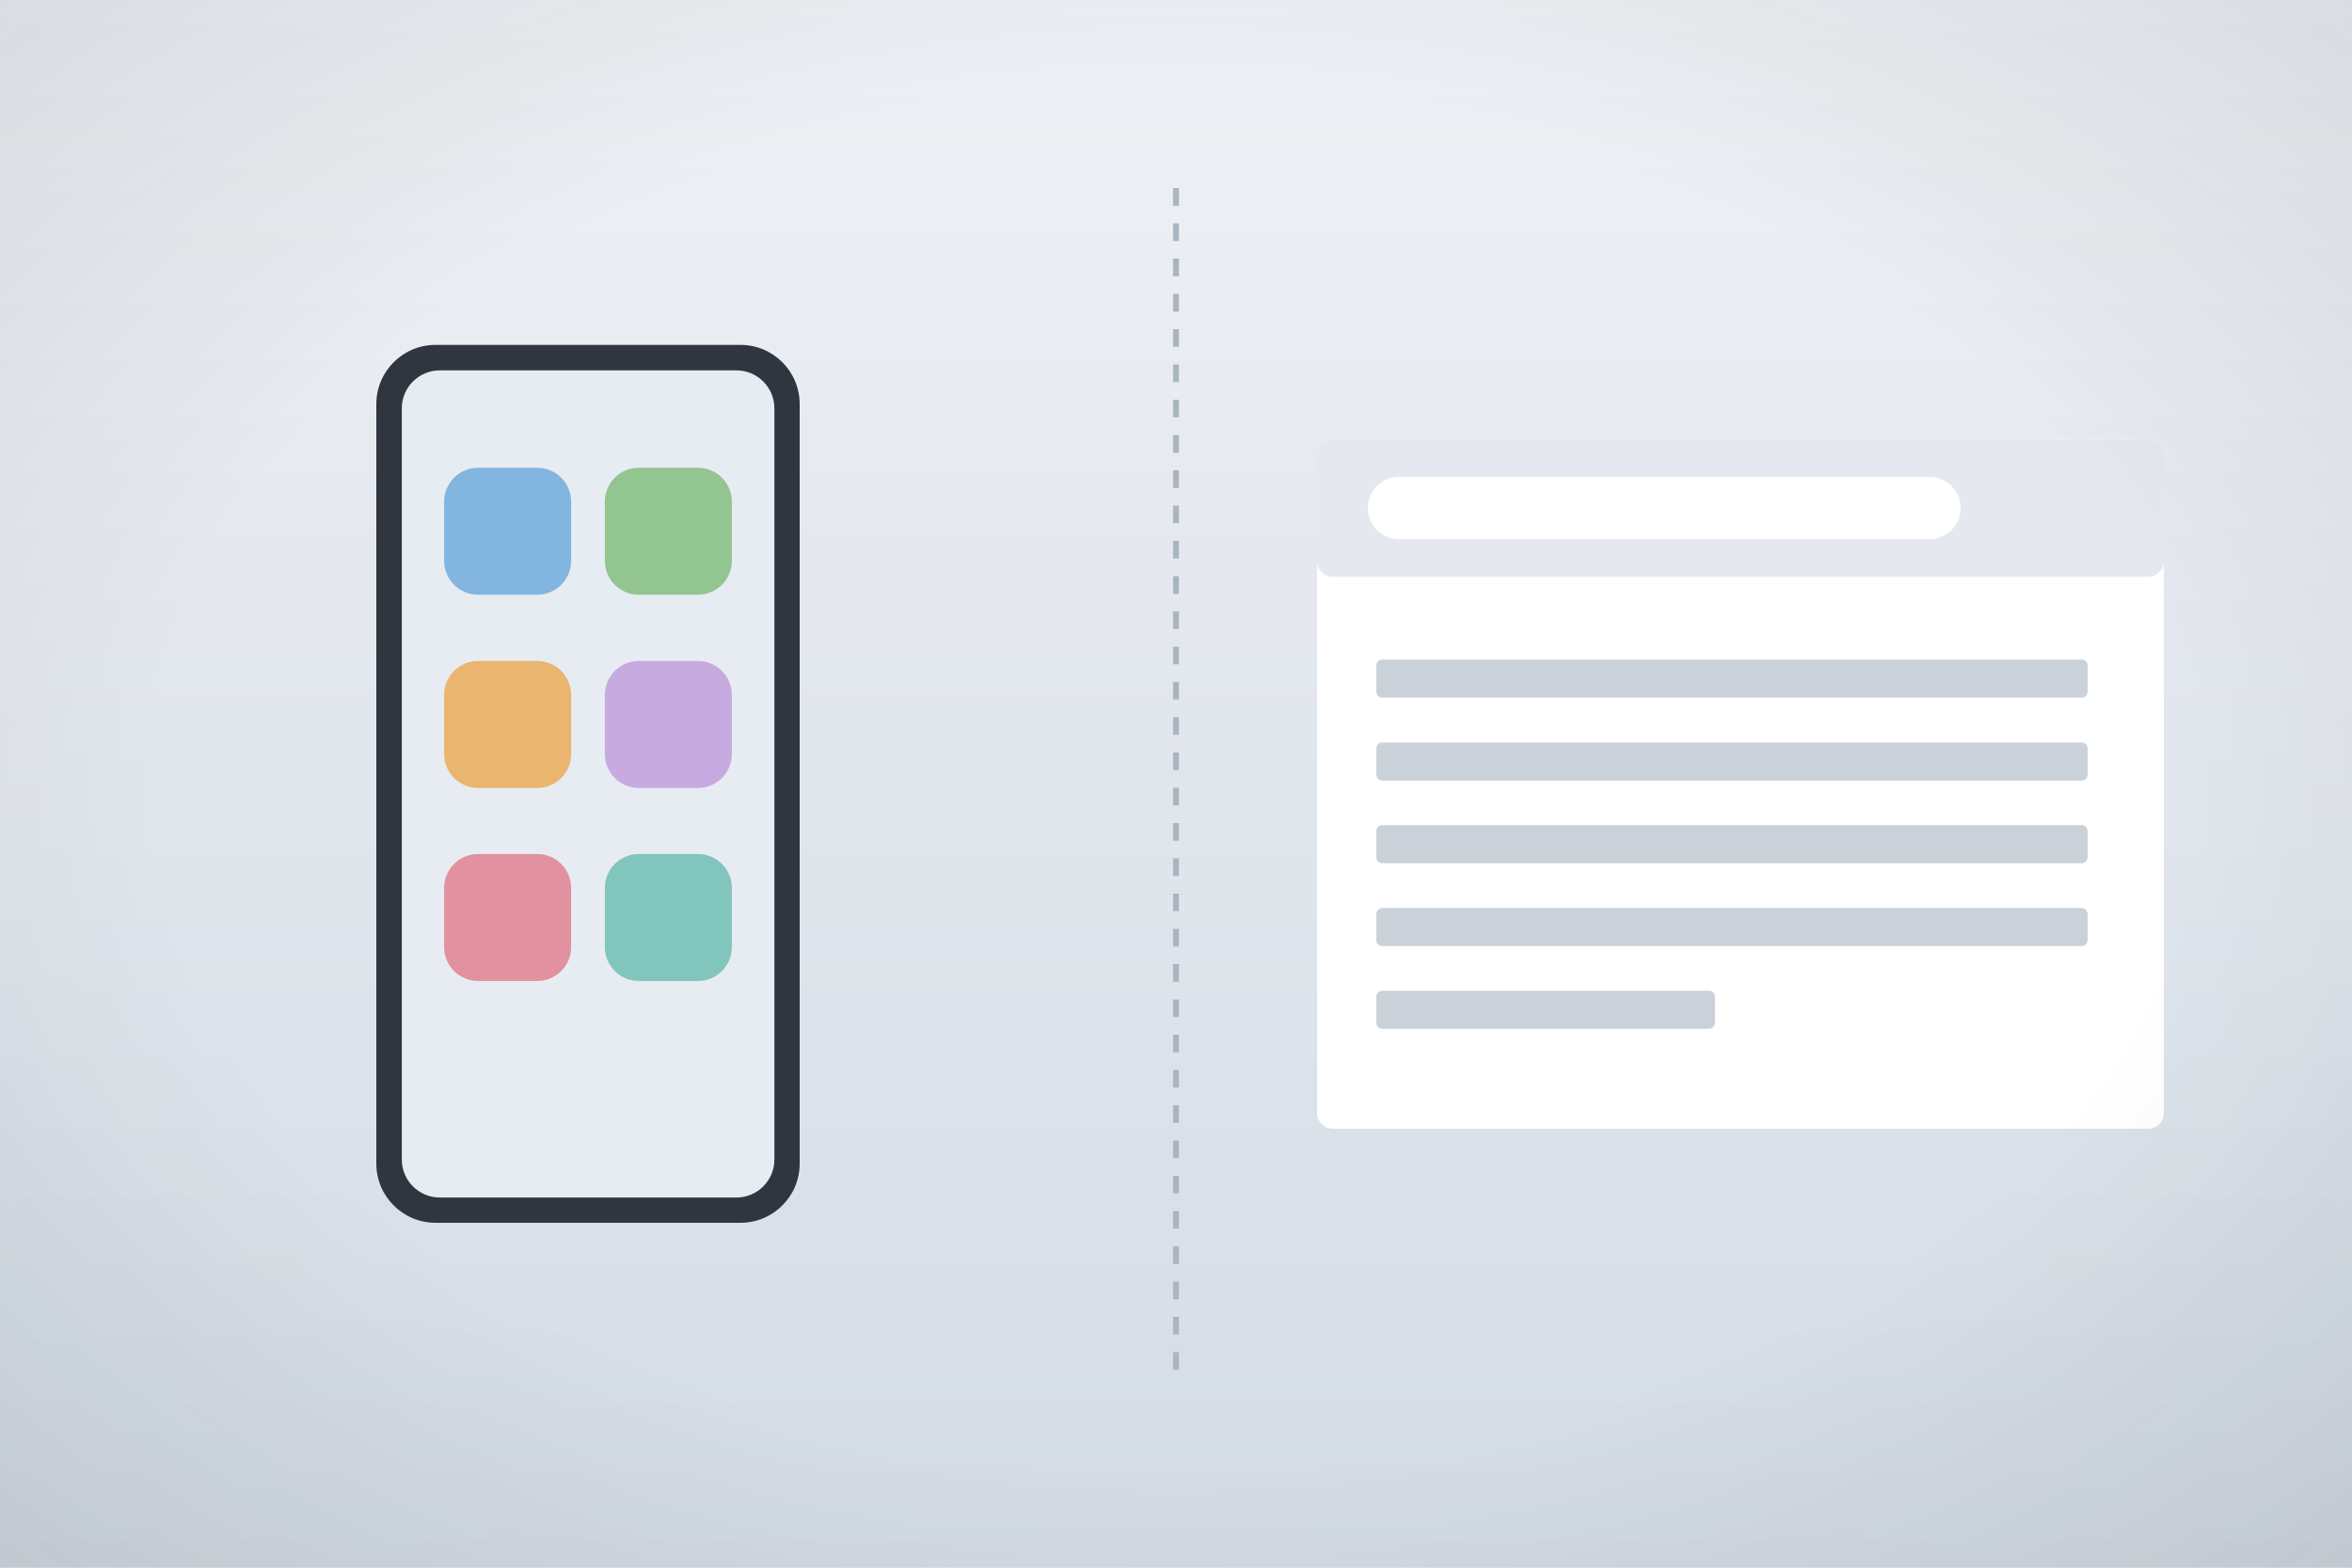
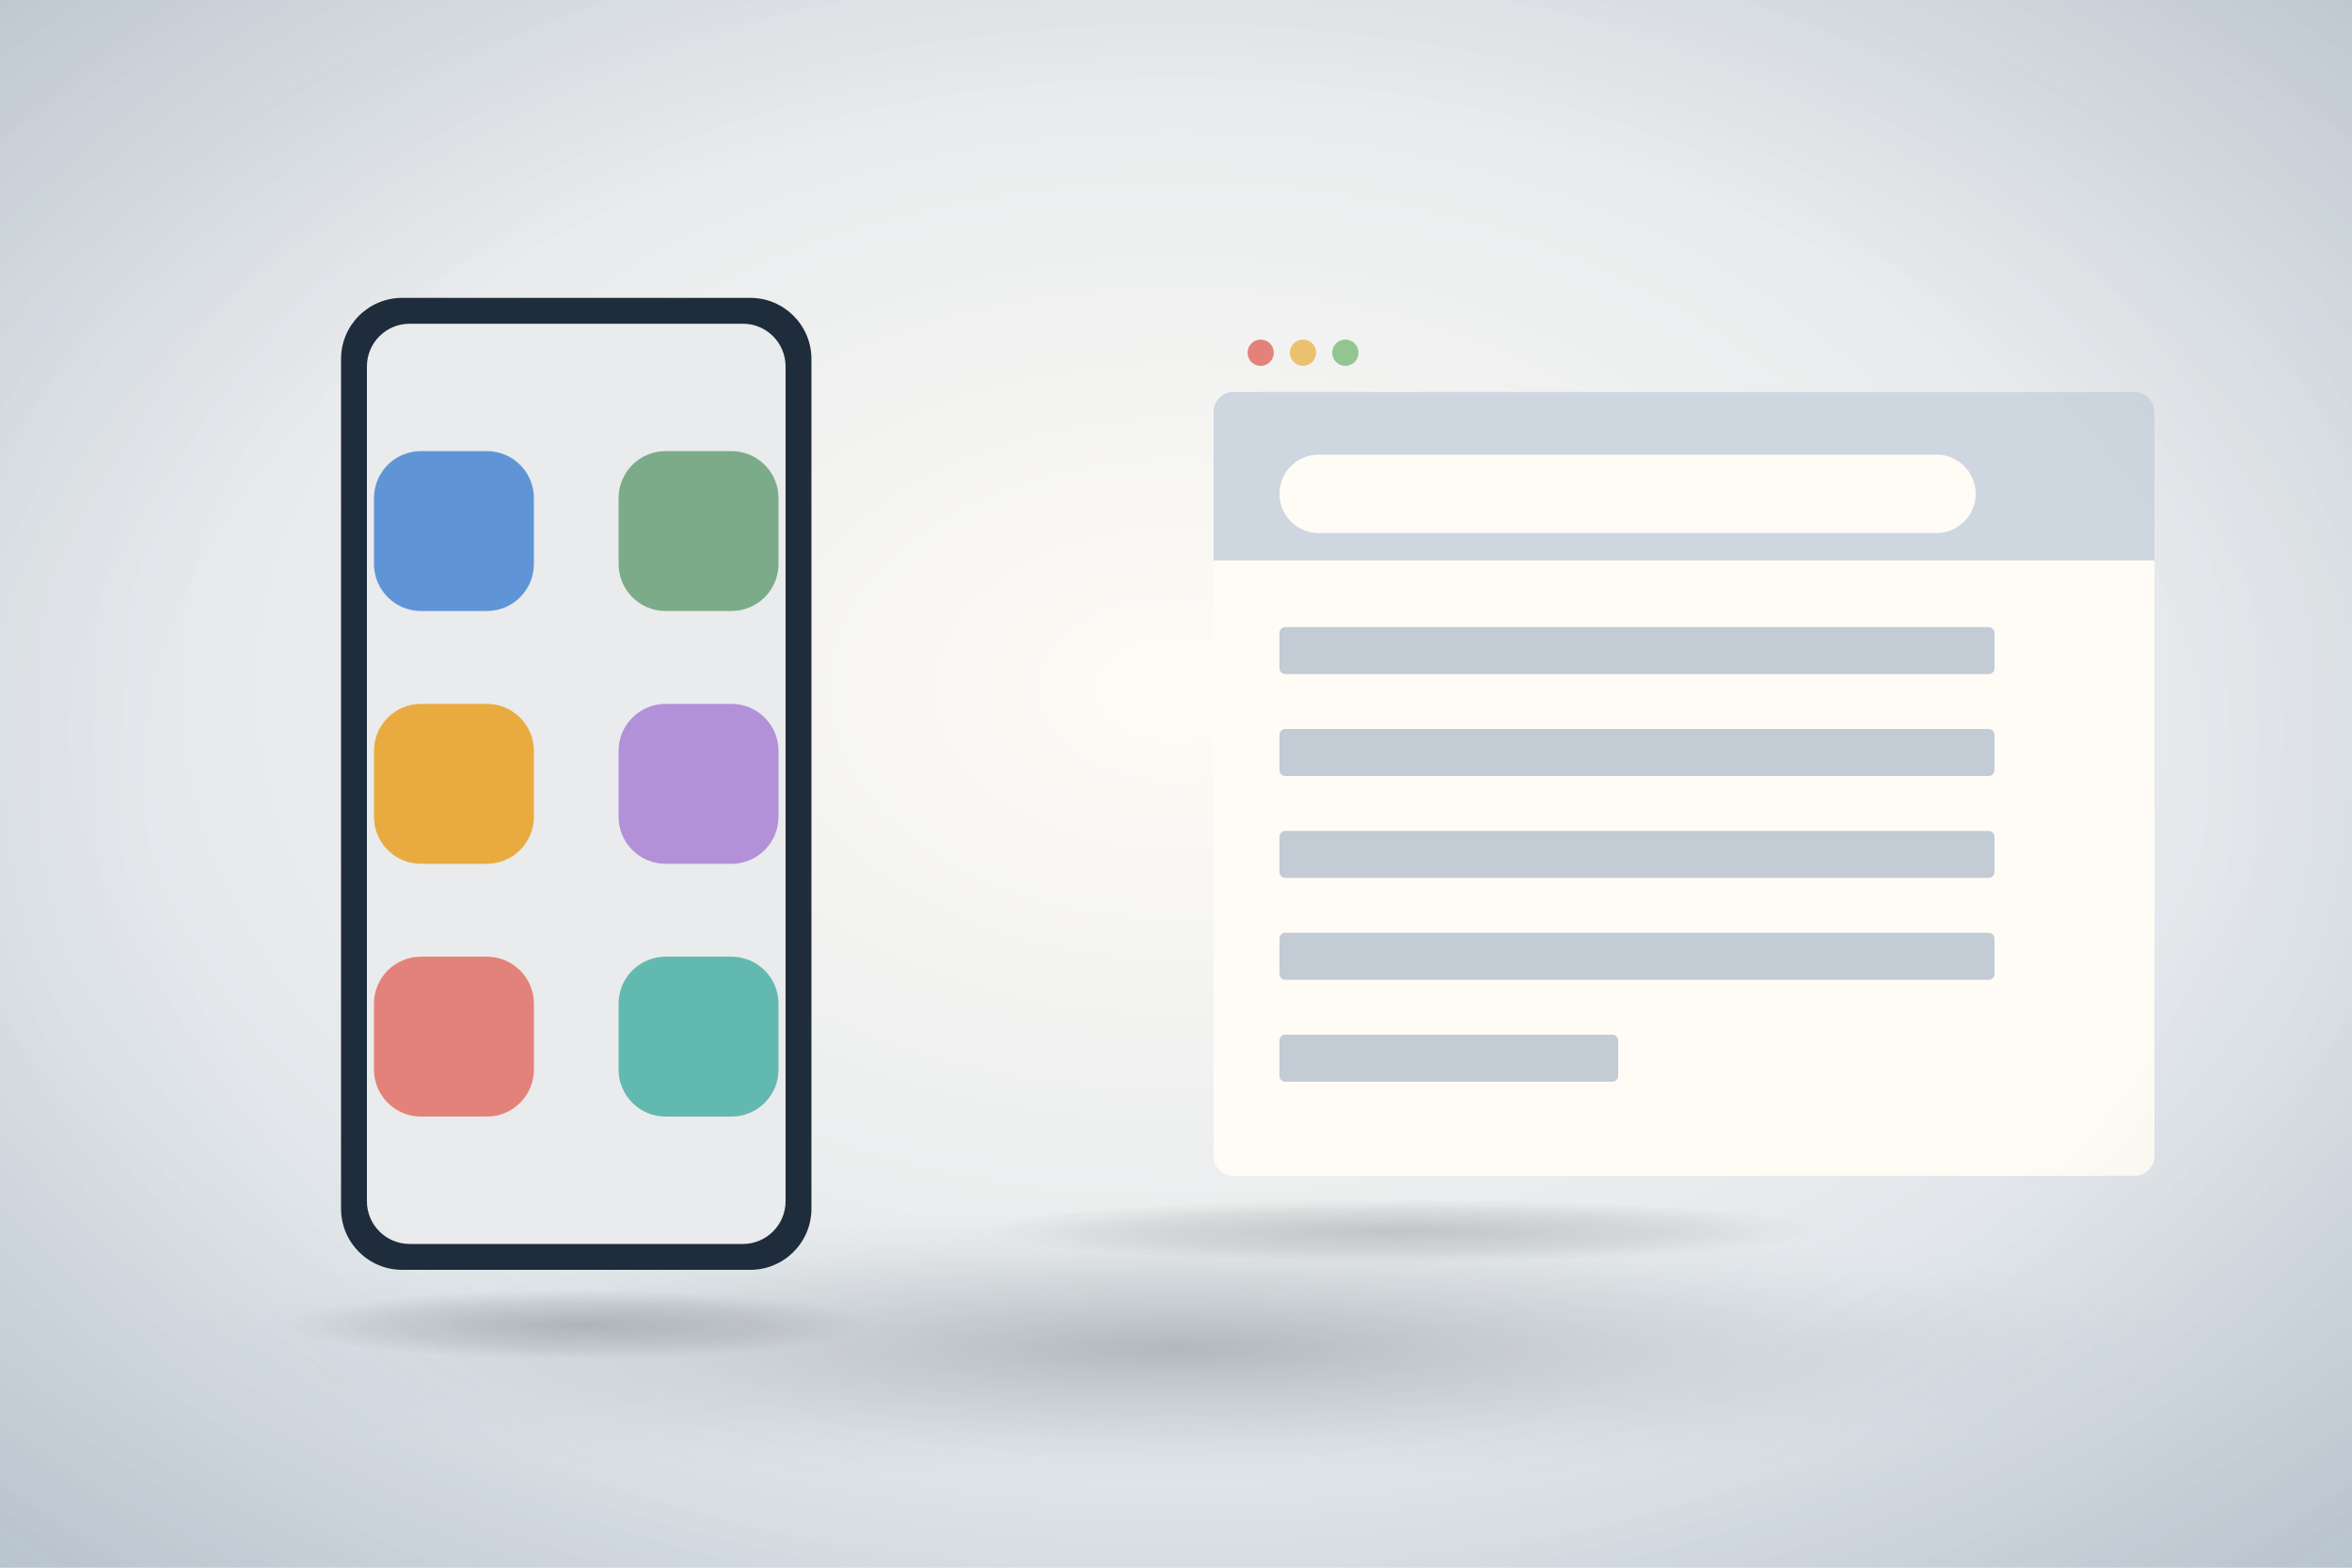
<svg xmlns="http://www.w3.org/2000/svg" id="la-app-vs-web" width="1200" height="800" viewBox="0 0 1200 800" preserveAspectRatio="xMidYMid meet" aria-hidden="true" focusable="false">
  <style>
    @keyframes la-app-vs-web-takeTurns { 0%,42% { opacity:1; transform:scale(1) } 58%,92% { opacity:.5; transform:scale(.97) } 100% { opacity:1; transform:scale(1) } }
    #la-app-vs-web .sideA, #la-app-vs-web .sideB { transform-box:fill-box; transform-origin:center; animation: la-app-vs-web-takeTurns 5s cubic-bezier(.4,0,.2,1) infinite; }
    #la-app-vs-web .sideB { animation-delay: 2.5s; }
  @media (prefers-reduced-motion: reduce) { #la-app-vs-web * { animation: none !important } }</style>
  <defs>
-     <linearGradient id="lg0" x1="0" y1="0" x2="0" y2="1">
-       <stop offset="0" stop-color="#eef1f5" stop-opacity="1" />
-       <stop offset="1" stop-color="#d2dae4" stop-opacity="1" />
-     </linearGradient>
+     <radialGradient id="rg0" cx="0.5" cy="0.44" r="0.78">
+       <stop offset="0" stop-color="#FFFCF6" stop-opacity="1" />
+       <stop offset="0.55" stop-color="#e5e9ec" stop-opacity="1" />
+       <stop offset="1" stop-color="#C6D2E0" stop-opacity="1" />
+     </radialGradient>
  </defs>
-   <rect width="1200" height="800" fill="url(#lg0)" />
-   <line x1="600.0" y1="96.0" x2="600.0" y2="704.0" stroke="#a8b4c0" stroke-width="3" stroke-dasharray="9 9" />
+   <rect width="1200" height="800" fill="url(#rg0)" />
+   <defs>
+     <radialGradient id="rg1" cx="0.5" cy="0.5" r="0.5">
+       <stop offset="0" stop-color="#7a848f" stop-opacity="0.5" />
+       <stop offset="0.6" stop-color="#8f9aa6" stop-opacity="0.18" />
+       <stop offset="1" stop-color="#C6D2E0" stop-opacity="0" />
+     </radialGradient>
+   </defs>
+   <ellipse cx="600.0" cy="688.0" rx="504.0" ry="72.0" fill="url(#rg1)" />
+   <defs>
+     <radialGradient id="rg2" cx="0.5" cy="0.5" r="0.5">
+       <stop offset="0" stop-color="#101820" stop-opacity="0.2" />
+       <stop offset="0.65" stop-color="#101820" stop-opacity="0.09" />
+       <stop offset="1" stop-color="#101820" stop-opacity="0" />
+     </radialGradient>
+   </defs>
+   <ellipse cx="294.0" cy="676.0" rx="148.8" ry="17.6" fill="url(#rg2)" />
  <g class="sideA">
-     <rect x="192" y="176" width="216" height="448" rx="30.2" fill="#2f3540" />
-     <rect x="205.0" y="189.0" width="190.1" height="422.1" rx="19.4" fill="#e6ecf2" />
-     <rect x="226.6" y="238.7" width="64.8" height="64.8" rx="17.3" fill="#7fb4e0" />
-     <rect x="308.6" y="238.7" width="64.8" height="64.8" rx="17.3" fill="#8fc48f" />
-     <rect x="226.6" y="337.3" width="64.8" height="64.8" rx="17.3" fill="#e8b46f" />
-     <rect x="308.6" y="337.3" width="64.8" height="64.8" rx="17.3" fill="#c4a8e0" />
-     <rect x="226.6" y="435.8" width="64.8" height="64.8" rx="17.3" fill="#e08f9f" />
-     <rect x="308.6" y="435.8" width="64.8" height="64.8" rx="17.3" fill="#7fc4bc" />
-   </g>
-   <g class="sideB">
-     <rect x="672" y="224" width="432" height="352" rx="8" fill="#fff" />
-     <rect x="672" y="224" width="432" height="70.4" rx="8" fill="#e4e9ef" />
-     <rect x="697.9" y="243.4" width="302.4" height="31.7" rx="15.8" fill="#fff" />
-     <rect x="702.2" y="336.6" width="362.9" height="19.4" rx="3" fill="#c8d0d8" />
-     <rect x="702.2" y="378.9" width="362.9" height="19.4" rx="3" fill="#c8d0d8" />
-     <rect x="702.2" y="421.1" width="362.9" height="19.4" rx="3" fill="#c8d0d8" />
-     <rect x="702.2" y="463.4" width="362.9" height="19.4" rx="3" fill="#c8d0d8" />
-     <rect x="702.2" y="505.6" width="172.8" height="19.4" rx="3" fill="#c8d0d8" />
+     <rect x="174.0" y="152.0" width="240.0" height="496.0" rx="31.2" fill="#1E2B3B" />
+     <rect x="187.2" y="165.2" width="213.6" height="469.6" rx="21.8" fill="#e9ebec" />
+     <rect x="190.8" y="230.2" width="81.6" height="81.6" rx="24.0" fill="#5C93D6" />
+     <rect x="315.6" y="230.2" width="81.6" height="81.6" rx="24.0" fill="#79A98A" />
+     <rect x="190.8" y="359.2" width="81.6" height="81.6" rx="24.0" fill="#E8A93F" />
+     <rect x="315.6" y="359.2" width="81.6" height="81.6" rx="24.0" fill="#B18FD8" />
+     <rect x="190.8" y="488.2" width="81.6" height="81.6" rx="24.0" fill="#E2807A" />
+     <rect x="315.6" y="488.2" width="81.6" height="81.6" rx="24.0" fill="#5FB8B0" />
  </g>
  <defs>
-     <radialGradient id="rg1" cx="0.5" cy="0.5" r="0.78">
+     <radialGradient id="rg3" cx="0.5" cy="0.5" r="0.5">
+       <stop offset="0" stop-color="#101820" stop-opacity="0.18" />
+       <stop offset="0.65" stop-color="#101820" stop-opacity="0.081" />
+       <stop offset="1" stop-color="#101820" stop-opacity="0" />
+     </radialGradient>
+   </defs>
+   <ellipse cx="715.2" cy="628.0" rx="211.2" ry="16.0" fill="url(#rg3)" />
+   <g class="sideB">
+     <rect x="619.2" y="200.0" width="480.0" height="400.0" rx="10" fill="#FFFCF6" />
+     <path d="M 619.2 210.0 a 10 10 0 0 1 10 -10 l 460.0 0 a 10 10 0 0 1 10 10 l 0 76.0 l -480.0 0 Z" fill="#cdd6e0" />
+     <rect x="652.8" y="232.0" width="355.2" height="40.0" rx="20.0" fill="#FFFCF6" />
+     <circle cx="643.2" cy="180.0" r="6.7" fill="#E2807A" />
+     <circle cx="664.8" cy="180.0" r="6.7" fill="#E8C06F" />
+     <circle cx="686.4" cy="180.0" r="6.7" fill="#8FC48F" />
+     <rect x="652.8" y="320.0" width="364.8" height="24.0" rx="3" fill="#c1cad4" />
+     <rect x="652.8" y="372.0" width="364.8" height="24.0" rx="3" fill="#c1cad4" />
+     <rect x="652.8" y="424.0" width="364.8" height="24.0" rx="3" fill="#c1cad4" />
+     <rect x="652.8" y="476.0" width="364.8" height="24.0" rx="3" fill="#c1cad4" />
+     <rect x="652.8" y="528.0" width="172.8" height="24.0" rx="3" fill="#c1cad4" />
+   </g>
+   <defs>
+     <radialGradient id="rg4" cx="0.5" cy="0.5" r="0.78">
      <stop offset="0.55" stop-color="#000" stop-opacity="0" />
      <stop offset="1" stop-color="#101820" stop-opacity="0.12" />
    </radialGradient>
  </defs>
  <rect width="1200" height="800" fill="#f7c98b" opacity="0.03" style="mix-blend-mode:overlay" />
-   <rect width="1200" height="800" fill="url(#rg1)" />
+   <rect width="1200" height="800" fill="url(#rg4)" />
</svg>
